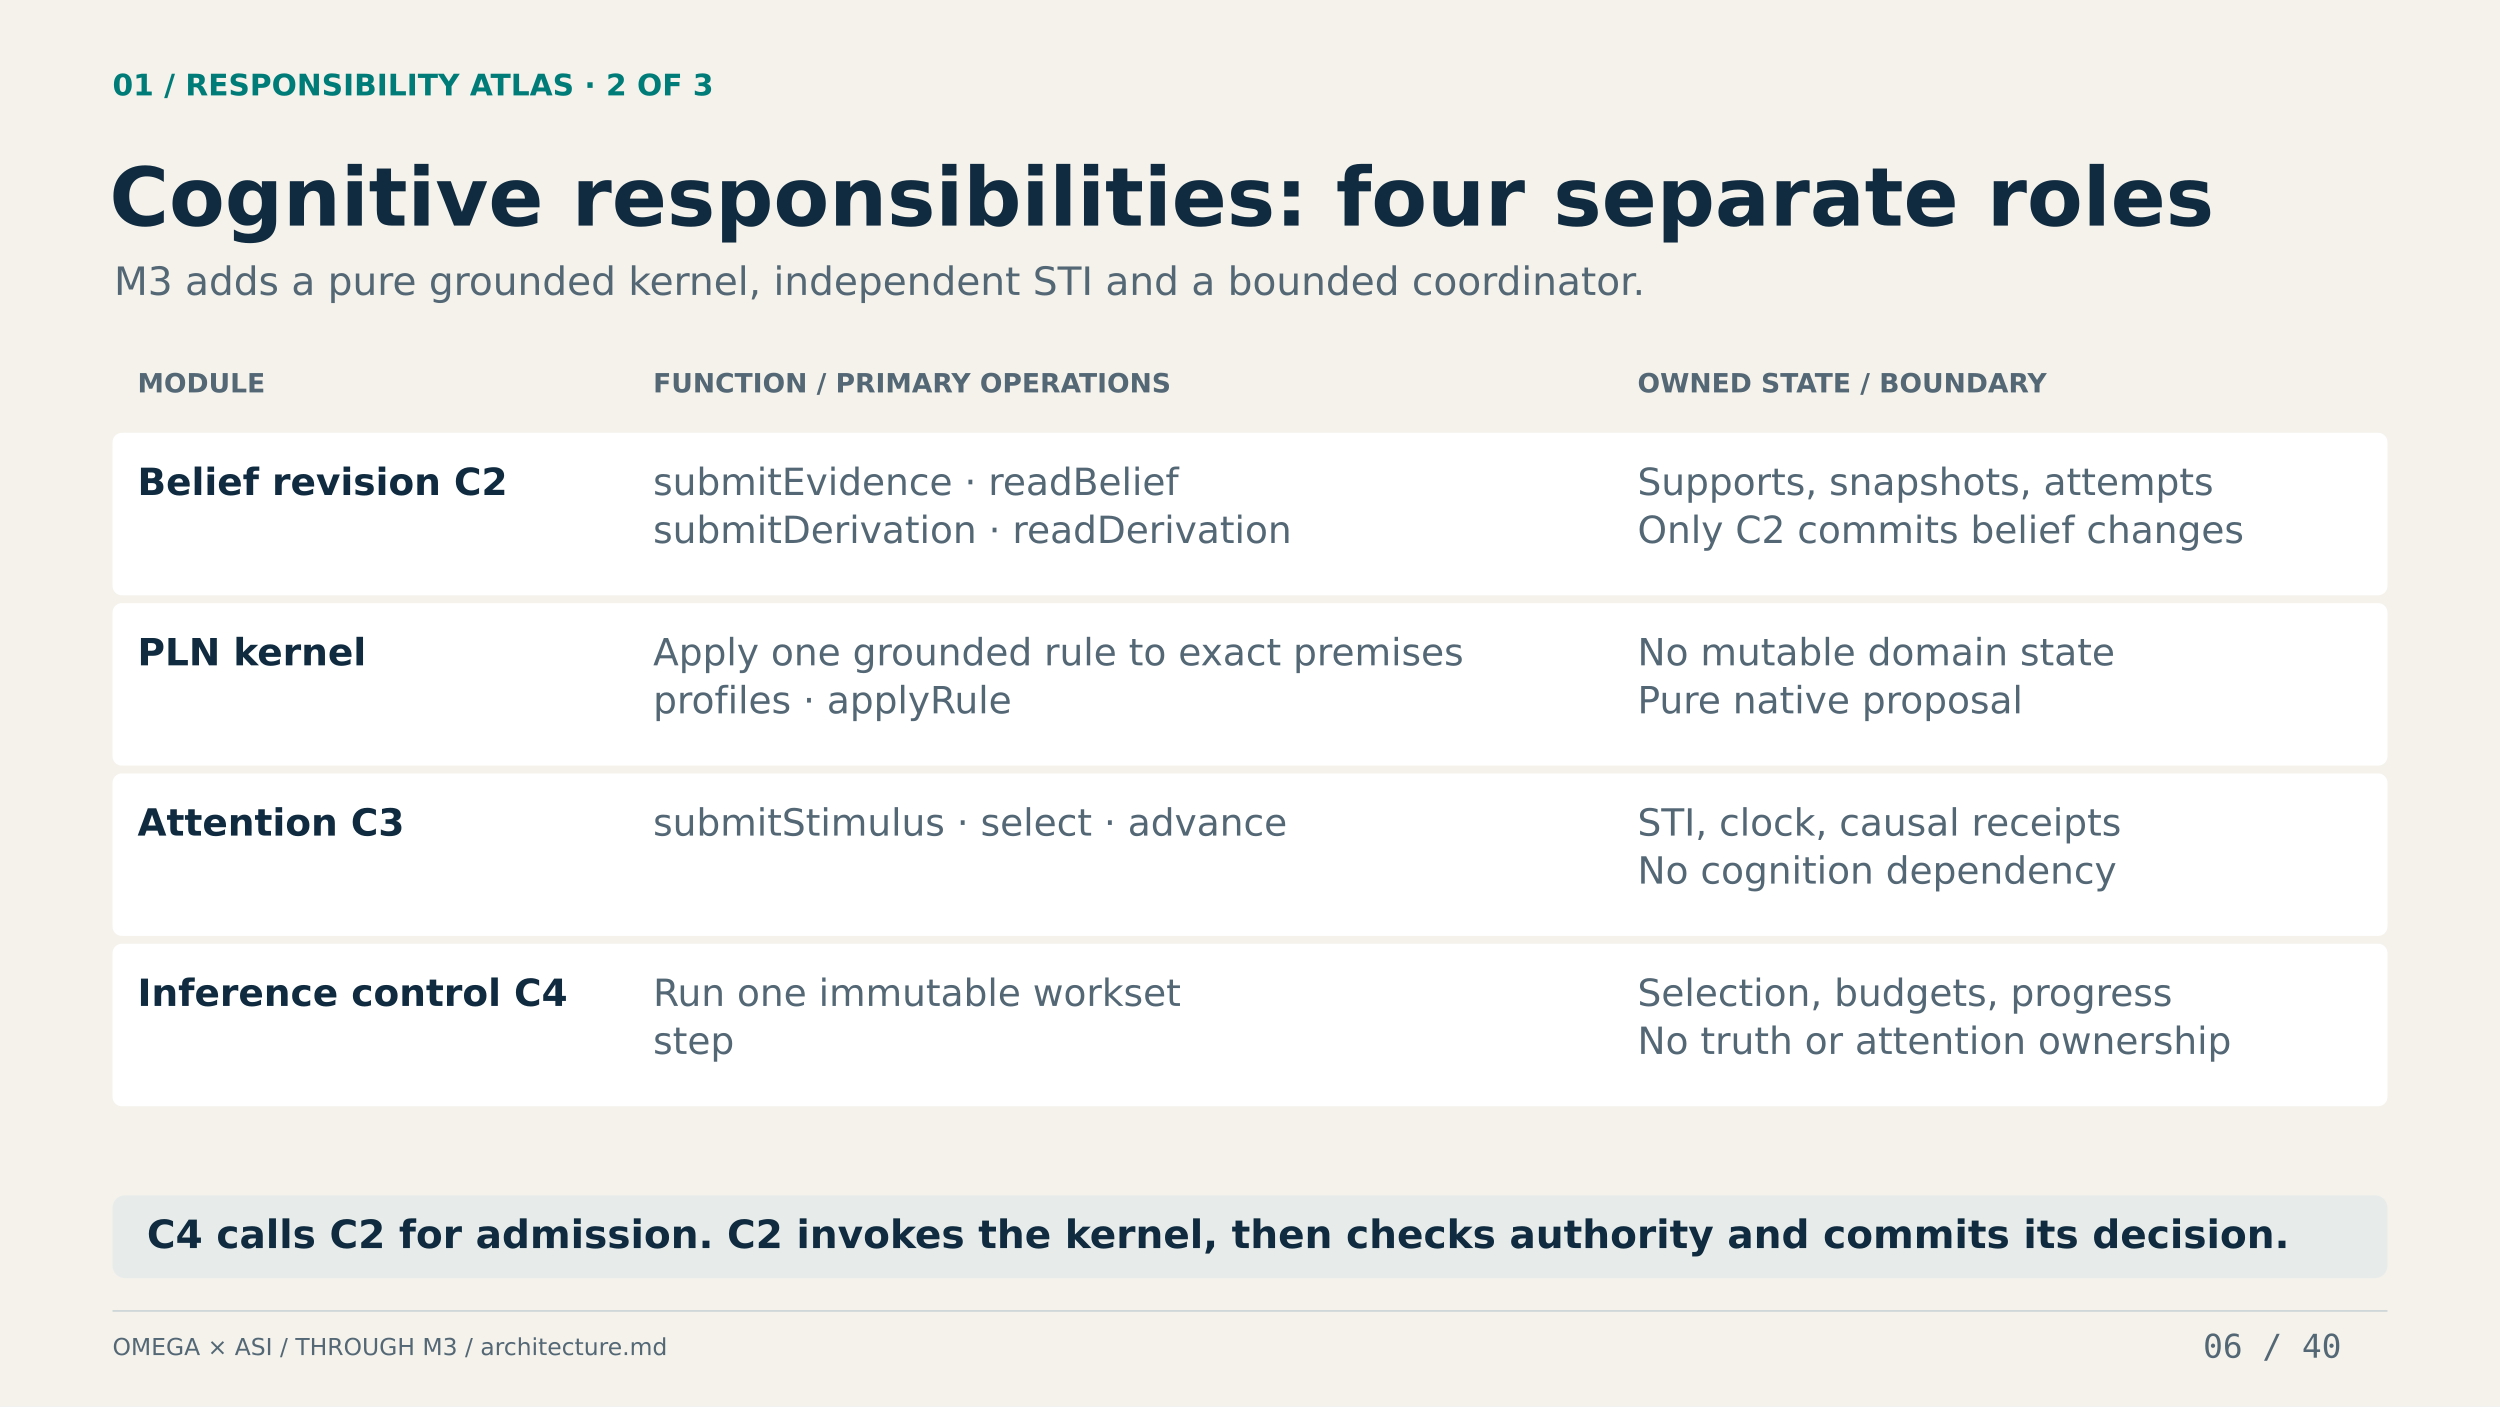
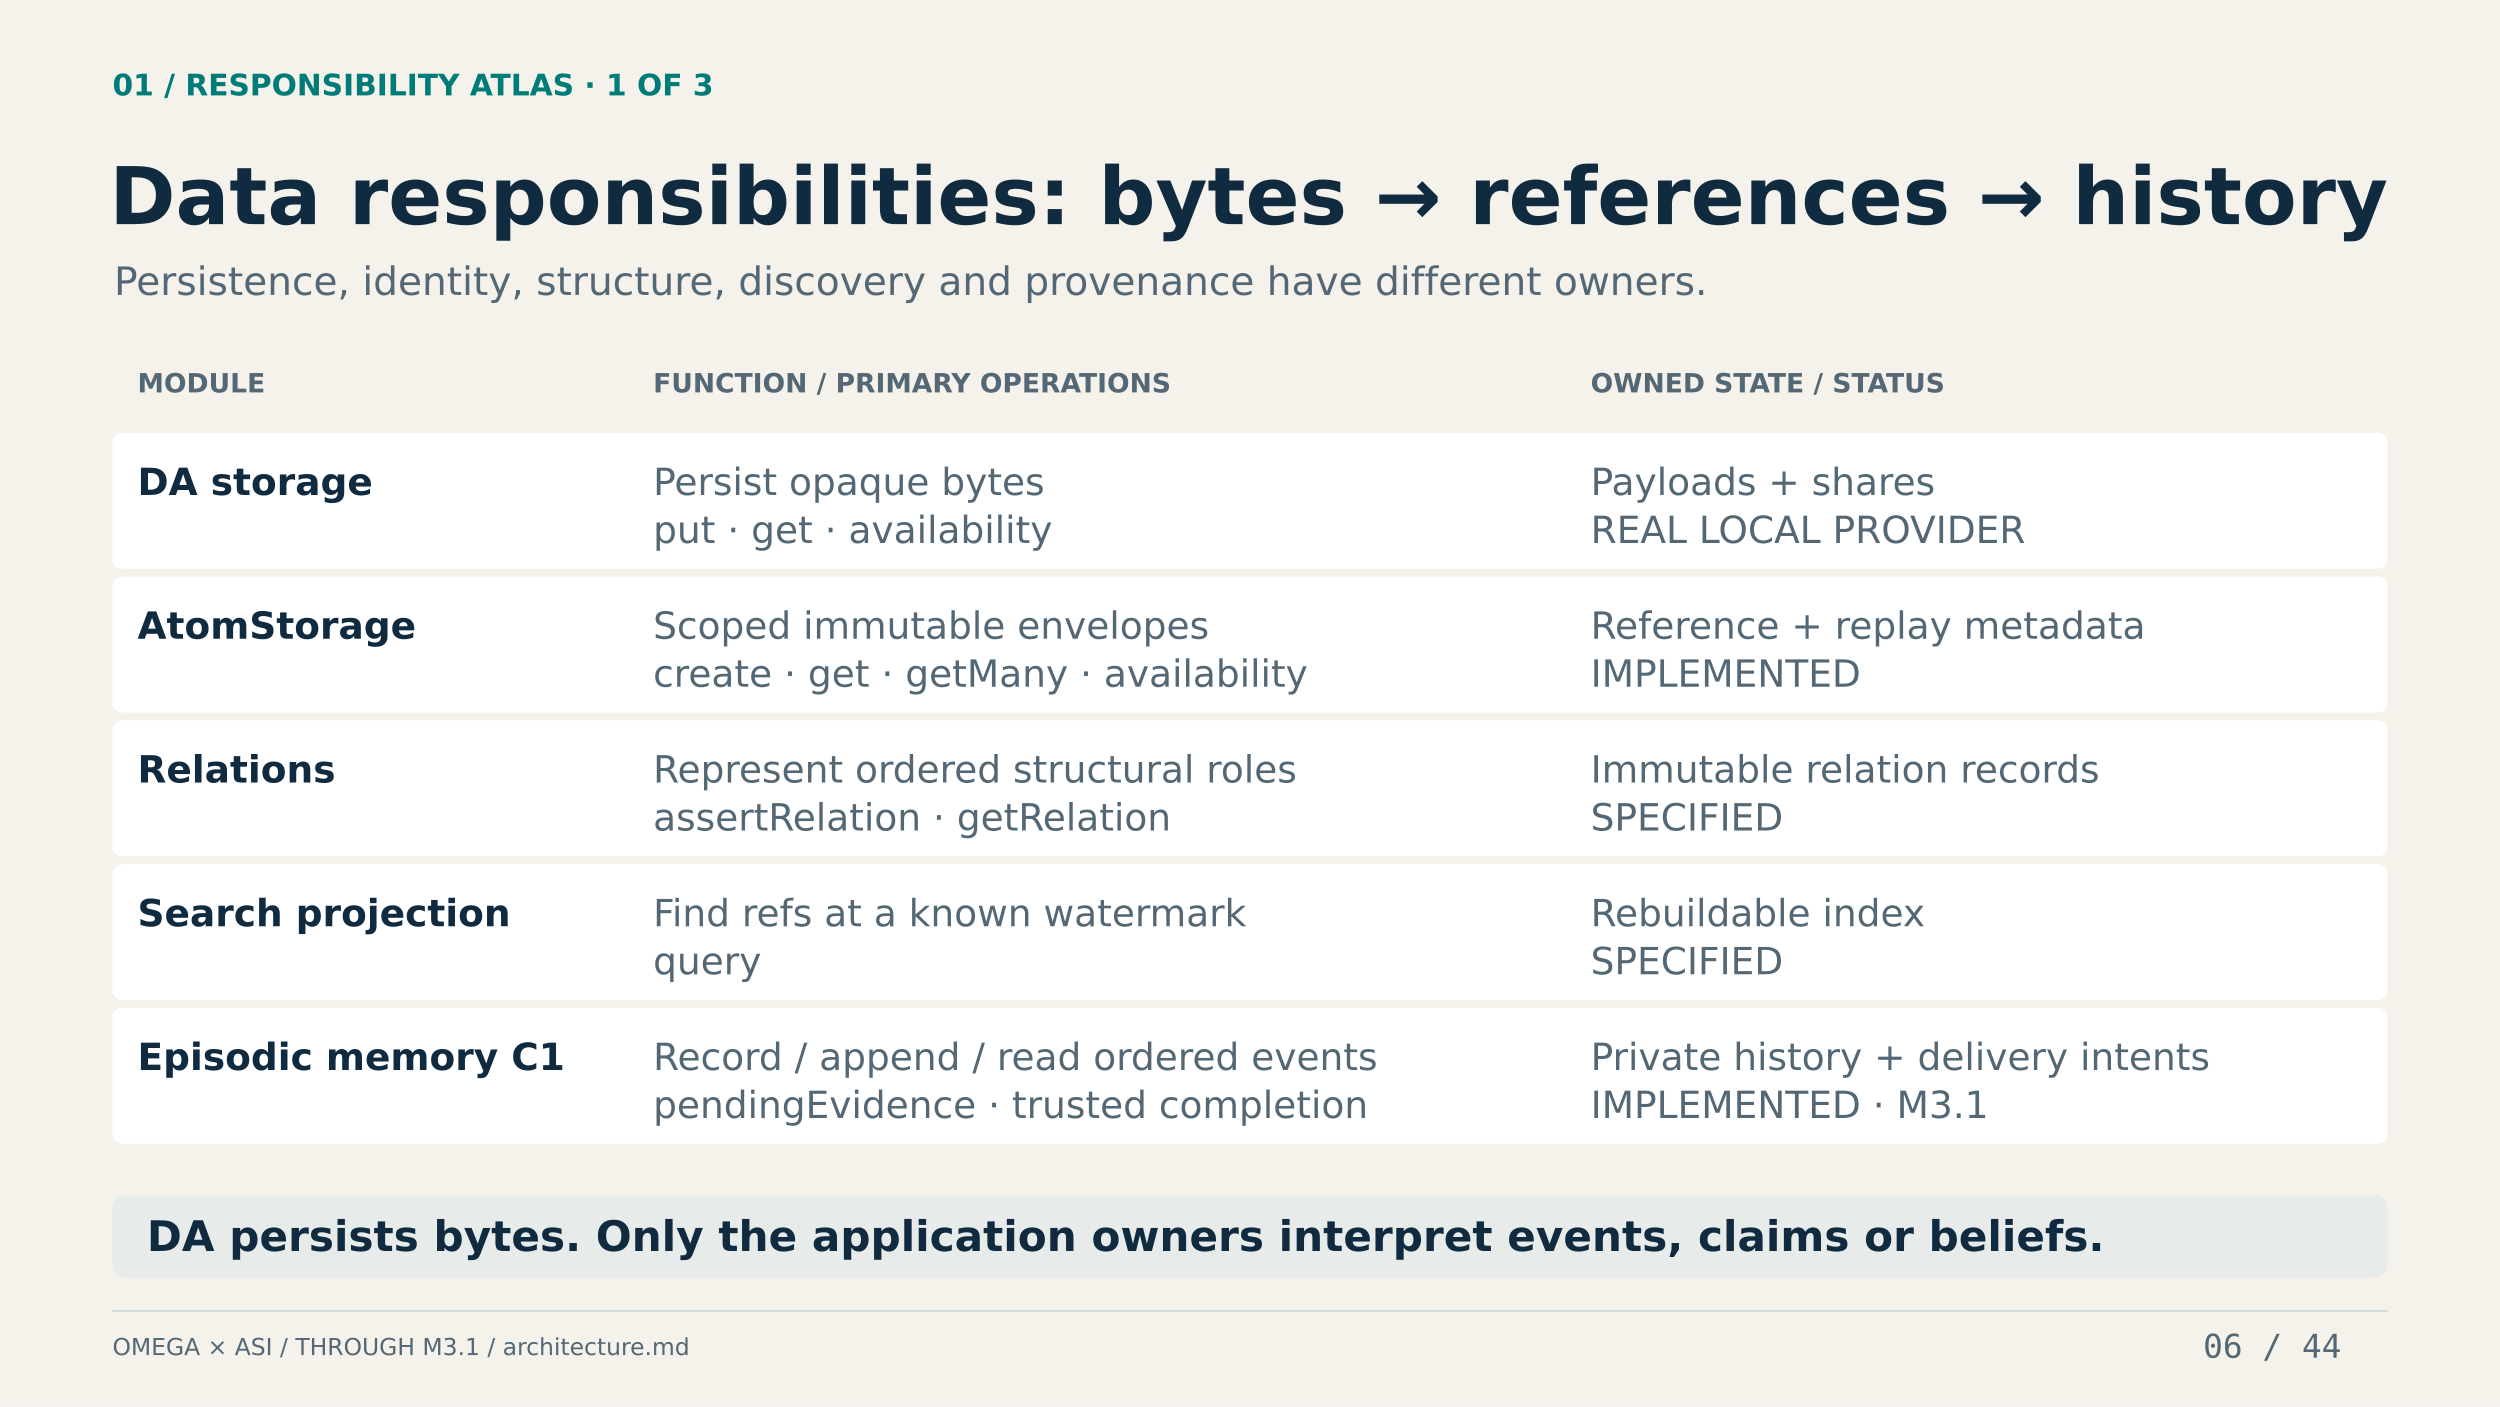
<svg xmlns="http://www.w3.org/2000/svg" width="1600" height="900" viewBox="0 0 1600 900" role="img" aria-labelledby="title desc">
  <rect width="1600" height="900" fill="#F4F2EB" />
-   <text x="72" y="61.05" font-family="DejaVu Sans" font-size="19" font-weight="700" fill="#007C78">01 / RESPONSIBILITY ATLAS · 2 OF 3</text>
-   <text x="70" y="144.4" font-family="DejaVu Sans" font-size="52" font-weight="700" fill="#102B3F">Cognitive responsibilities: four separate roles</text>
-   <text x="73" y="188.75" font-family="DejaVu Sans" font-size="25" font-weight="400" fill="#536775">M3 adds a pure grounded kernel, independent STI and a bounded coordinator.</text>
+   <text x="72" y="61.05" font-family="DejaVu Sans" font-size="19" font-weight="700" fill="#007C78">01 / RESPONSIBILITY ATLAS · 1 OF 3</text>
+   <text x="70" y="143.45" font-family="DejaVu Sans" font-size="51" font-weight="700" fill="#102B3F">Data responsibilities: bytes → references → history</text>
+   <text x="73" y="188.75" font-family="DejaVu Sans" font-size="25" font-weight="400" fill="#536775">Persistence, identity, structure, discovery and provenance have different owners.</text>
  <text x="88" y="251.15" font-family="DejaVu Sans" font-size="17" font-weight="700" fill="#536775">MODULE</text>
  <text x="418" y="251.15" font-family="DejaVu Sans" font-size="17" font-weight="700" fill="#536775">FUNCTION / PRIMARY OPERATIONS</text>
-   <text x="1048" y="251.15" font-family="DejaVu Sans" font-size="17" font-weight="700" fill="#536775">OWNED STATE / BOUNDARY</text>
-   <rect x="72" y="277" width="1456" height="104" rx="6" fill="#FFFFFF" />
-   <text x="88" y="316.8" font-family="DejaVu Sans" font-size="24" font-weight="700" fill="#102B3F">Belief revision C2</text>
-   <text x="418" y="316.8" font-family="DejaVu Sans" font-size="24" font-weight="400" fill="#536775">submitEvidence · readBelief</text>
-   <text x="418" y="347.52" font-family="DejaVu Sans" font-size="24" font-weight="400" fill="#536775">submitDerivation · readDerivation</text>
-   <text x="1048" y="316.8" font-family="DejaVu Sans" font-size="24" font-weight="400" fill="#536775">Supports, snapshots, attempts</text>
-   <text x="1048" y="347.52" font-family="DejaVu Sans" font-size="24" font-weight="400" fill="#536775">Only C2 commits belief changes</text>
-   <rect x="72" y="386" width="1456" height="104" rx="6" fill="#FFFFFF" />
-   <text x="88" y="425.8" font-family="DejaVu Sans" font-size="24" font-weight="700" fill="#102B3F">PLN kernel</text>
-   <text x="418" y="425.8" font-family="DejaVu Sans" font-size="24" font-weight="400" fill="#536775">Apply one grounded rule to exact premises</text>
-   <text x="418" y="456.52" font-family="DejaVu Sans" font-size="24" font-weight="400" fill="#536775">profiles · applyRule</text>
-   <text x="1048" y="425.8" font-family="DejaVu Sans" font-size="24" font-weight="400" fill="#536775">No mutable domain state</text>
-   <text x="1048" y="456.52" font-family="DejaVu Sans" font-size="24" font-weight="400" fill="#536775">Pure native proposal</text>
-   <rect x="72" y="495" width="1456" height="104" rx="6" fill="#FFFFFF" />
-   <text x="88" y="534.8" font-family="DejaVu Sans" font-size="24" font-weight="700" fill="#102B3F">Attention C3</text>
-   <text x="418" y="534.8" font-family="DejaVu Sans" font-size="24" font-weight="400" fill="#536775">submitStimulus · select · advance</text>
-   <text x="1048" y="534.8" font-family="DejaVu Sans" font-size="24" font-weight="400" fill="#536775">STI, clock, causal receipts</text>
-   <text x="1048" y="565.52" font-family="DejaVu Sans" font-size="24" font-weight="400" fill="#536775">No cognition dependency</text>
-   <rect x="72" y="604" width="1456" height="104" rx="6" fill="#FFFFFF" />
-   <text x="88" y="643.8" font-family="DejaVu Sans" font-size="24" font-weight="700" fill="#102B3F">Inference control C4</text>
-   <text x="418" y="643.8" font-family="DejaVu Sans" font-size="24" font-weight="400" fill="#536775">Run one immutable workset</text>
-   <text x="418" y="674.52" font-family="DejaVu Sans" font-size="24" font-weight="400" fill="#536775">step</text>
-   <text x="1048" y="643.8" font-family="DejaVu Sans" font-size="24" font-weight="400" fill="#536775">Selection, budgets, progress</text>
-   <text x="1048" y="674.52" font-family="DejaVu Sans" font-size="24" font-weight="400" fill="#536775">No truth or attention ownership</text>
+   <text x="1018" y="251.15" font-family="DejaVu Sans" font-size="17" font-weight="700" fill="#536775">OWNED STATE / STATUS</text>
+   <rect x="72" y="277" width="1456" height="87" rx="6" fill="#FFFFFF" />
+   <text x="88" y="316.8" font-family="DejaVu Sans" font-size="24" font-weight="700" fill="#102B3F">DA storage</text>
+   <text x="418" y="316.8" font-family="DejaVu Sans" font-size="24" font-weight="400" fill="#536775">Persist opaque bytes</text>
+   <text x="418" y="347.52" font-family="DejaVu Sans" font-size="24" font-weight="400" fill="#536775">put · get · availability</text>
+   <text x="1018" y="316.8" font-family="DejaVu Sans" font-size="24" font-weight="400" fill="#536775">Payloads + shares</text>
+   <text x="1018" y="347.52" font-family="DejaVu Sans" font-size="24" font-weight="400" fill="#536775">REAL LOCAL PROVIDER</text>
+   <rect x="72" y="369" width="1456" height="87" rx="6" fill="#FFFFFF" />
+   <text x="88" y="408.8" font-family="DejaVu Sans" font-size="24" font-weight="700" fill="#102B3F">AtomStorage</text>
+   <text x="418" y="408.8" font-family="DejaVu Sans" font-size="24" font-weight="400" fill="#536775">Scoped immutable envelopes</text>
+   <text x="418" y="439.52" font-family="DejaVu Sans" font-size="24" font-weight="400" fill="#536775">create · get · getMany · availability</text>
+   <text x="1018" y="408.8" font-family="DejaVu Sans" font-size="24" font-weight="400" fill="#536775">Reference + replay metadata</text>
+   <text x="1018" y="439.52" font-family="DejaVu Sans" font-size="24" font-weight="400" fill="#536775">IMPLEMENTED</text>
+   <rect x="72" y="461" width="1456" height="87" rx="6" fill="#FFFFFF" />
+   <text x="88" y="500.8" font-family="DejaVu Sans" font-size="24" font-weight="700" fill="#102B3F">Relations</text>
+   <text x="418" y="500.8" font-family="DejaVu Sans" font-size="24" font-weight="400" fill="#536775">Represent ordered structural roles</text>
+   <text x="418" y="531.52" font-family="DejaVu Sans" font-size="24" font-weight="400" fill="#536775">assertRelation · getRelation</text>
+   <text x="1018" y="500.8" font-family="DejaVu Sans" font-size="24" font-weight="400" fill="#536775">Immutable relation records</text>
+   <text x="1018" y="531.52" font-family="DejaVu Sans" font-size="24" font-weight="400" fill="#536775">SPECIFIED</text>
+   <rect x="72" y="553" width="1456" height="87" rx="6" fill="#FFFFFF" />
+   <text x="88" y="592.8" font-family="DejaVu Sans" font-size="24" font-weight="700" fill="#102B3F">Search projection</text>
+   <text x="418" y="592.8" font-family="DejaVu Sans" font-size="24" font-weight="400" fill="#536775">Find refs at a known watermark</text>
+   <text x="418" y="623.52" font-family="DejaVu Sans" font-size="24" font-weight="400" fill="#536775">query</text>
+   <text x="1018" y="592.8" font-family="DejaVu Sans" font-size="24" font-weight="400" fill="#536775">Rebuildable index</text>
+   <text x="1018" y="623.52" font-family="DejaVu Sans" font-size="24" font-weight="400" fill="#536775">SPECIFIED</text>
+   <rect x="72" y="645" width="1456" height="87" rx="6" fill="#FFFFFF" />
+   <text x="88" y="684.8" font-family="DejaVu Sans" font-size="24" font-weight="700" fill="#102B3F">Episodic memory C1</text>
+   <text x="418" y="684.8" font-family="DejaVu Sans" font-size="24" font-weight="400" fill="#536775">Record / append / read ordered events</text>
+   <text x="418" y="715.52" font-family="DejaVu Sans" font-size="24" font-weight="400" fill="#536775">pendingEvidence · trusted completion</text>
+   <text x="1018" y="684.8" font-family="DejaVu Sans" font-size="24" font-weight="400" fill="#536775">Private history + delivery intents</text>
+   <text x="1018" y="715.52" font-family="DejaVu Sans" font-size="24" font-weight="400" fill="#536775">IMPLEMENTED · M3.1</text>
  <rect x="72" y="765" width="1456" height="53" rx="8" fill="#E7ECEB" />
-   <text x="94" y="798.75" font-family="DejaVu Sans" font-size="25" font-weight="700" fill="#102B3F">C4 calls C2 for admission. C2 invokes the kernel, then checks authority and commits its decision.</text>
+   <text x="94" y="800.65" font-family="DejaVu Sans" font-size="27" font-weight="700" fill="#102B3F">DA persists bytes. Only the application owners interpret events, claims or beliefs.</text>
  <line x1="72" y1="839" x2="1528" y2="839" stroke="#C9D2D4" stroke-width="1" />
-   <text x="72" y="867.25" font-family="DejaVu Sans" font-size="15" font-weight="400" fill="#536775">OMEGA × ASI / THROUGH M3 / architecture.md</text>
-   <text x="1410" y="868.95" font-family="DejaVu Sans Mono" font-size="21" font-weight="400" fill="#536775">06 / 40</text>
+   <text x="72" y="867.25" font-family="DejaVu Sans" font-size="15" font-weight="400" fill="#536775">OMEGA × ASI / THROUGH M3.1 / architecture.md</text>
+   <text x="1410" y="868.95" font-family="DejaVu Sans Mono" font-size="21" font-weight="400" fill="#536775">06 / 44</text>
</svg>
